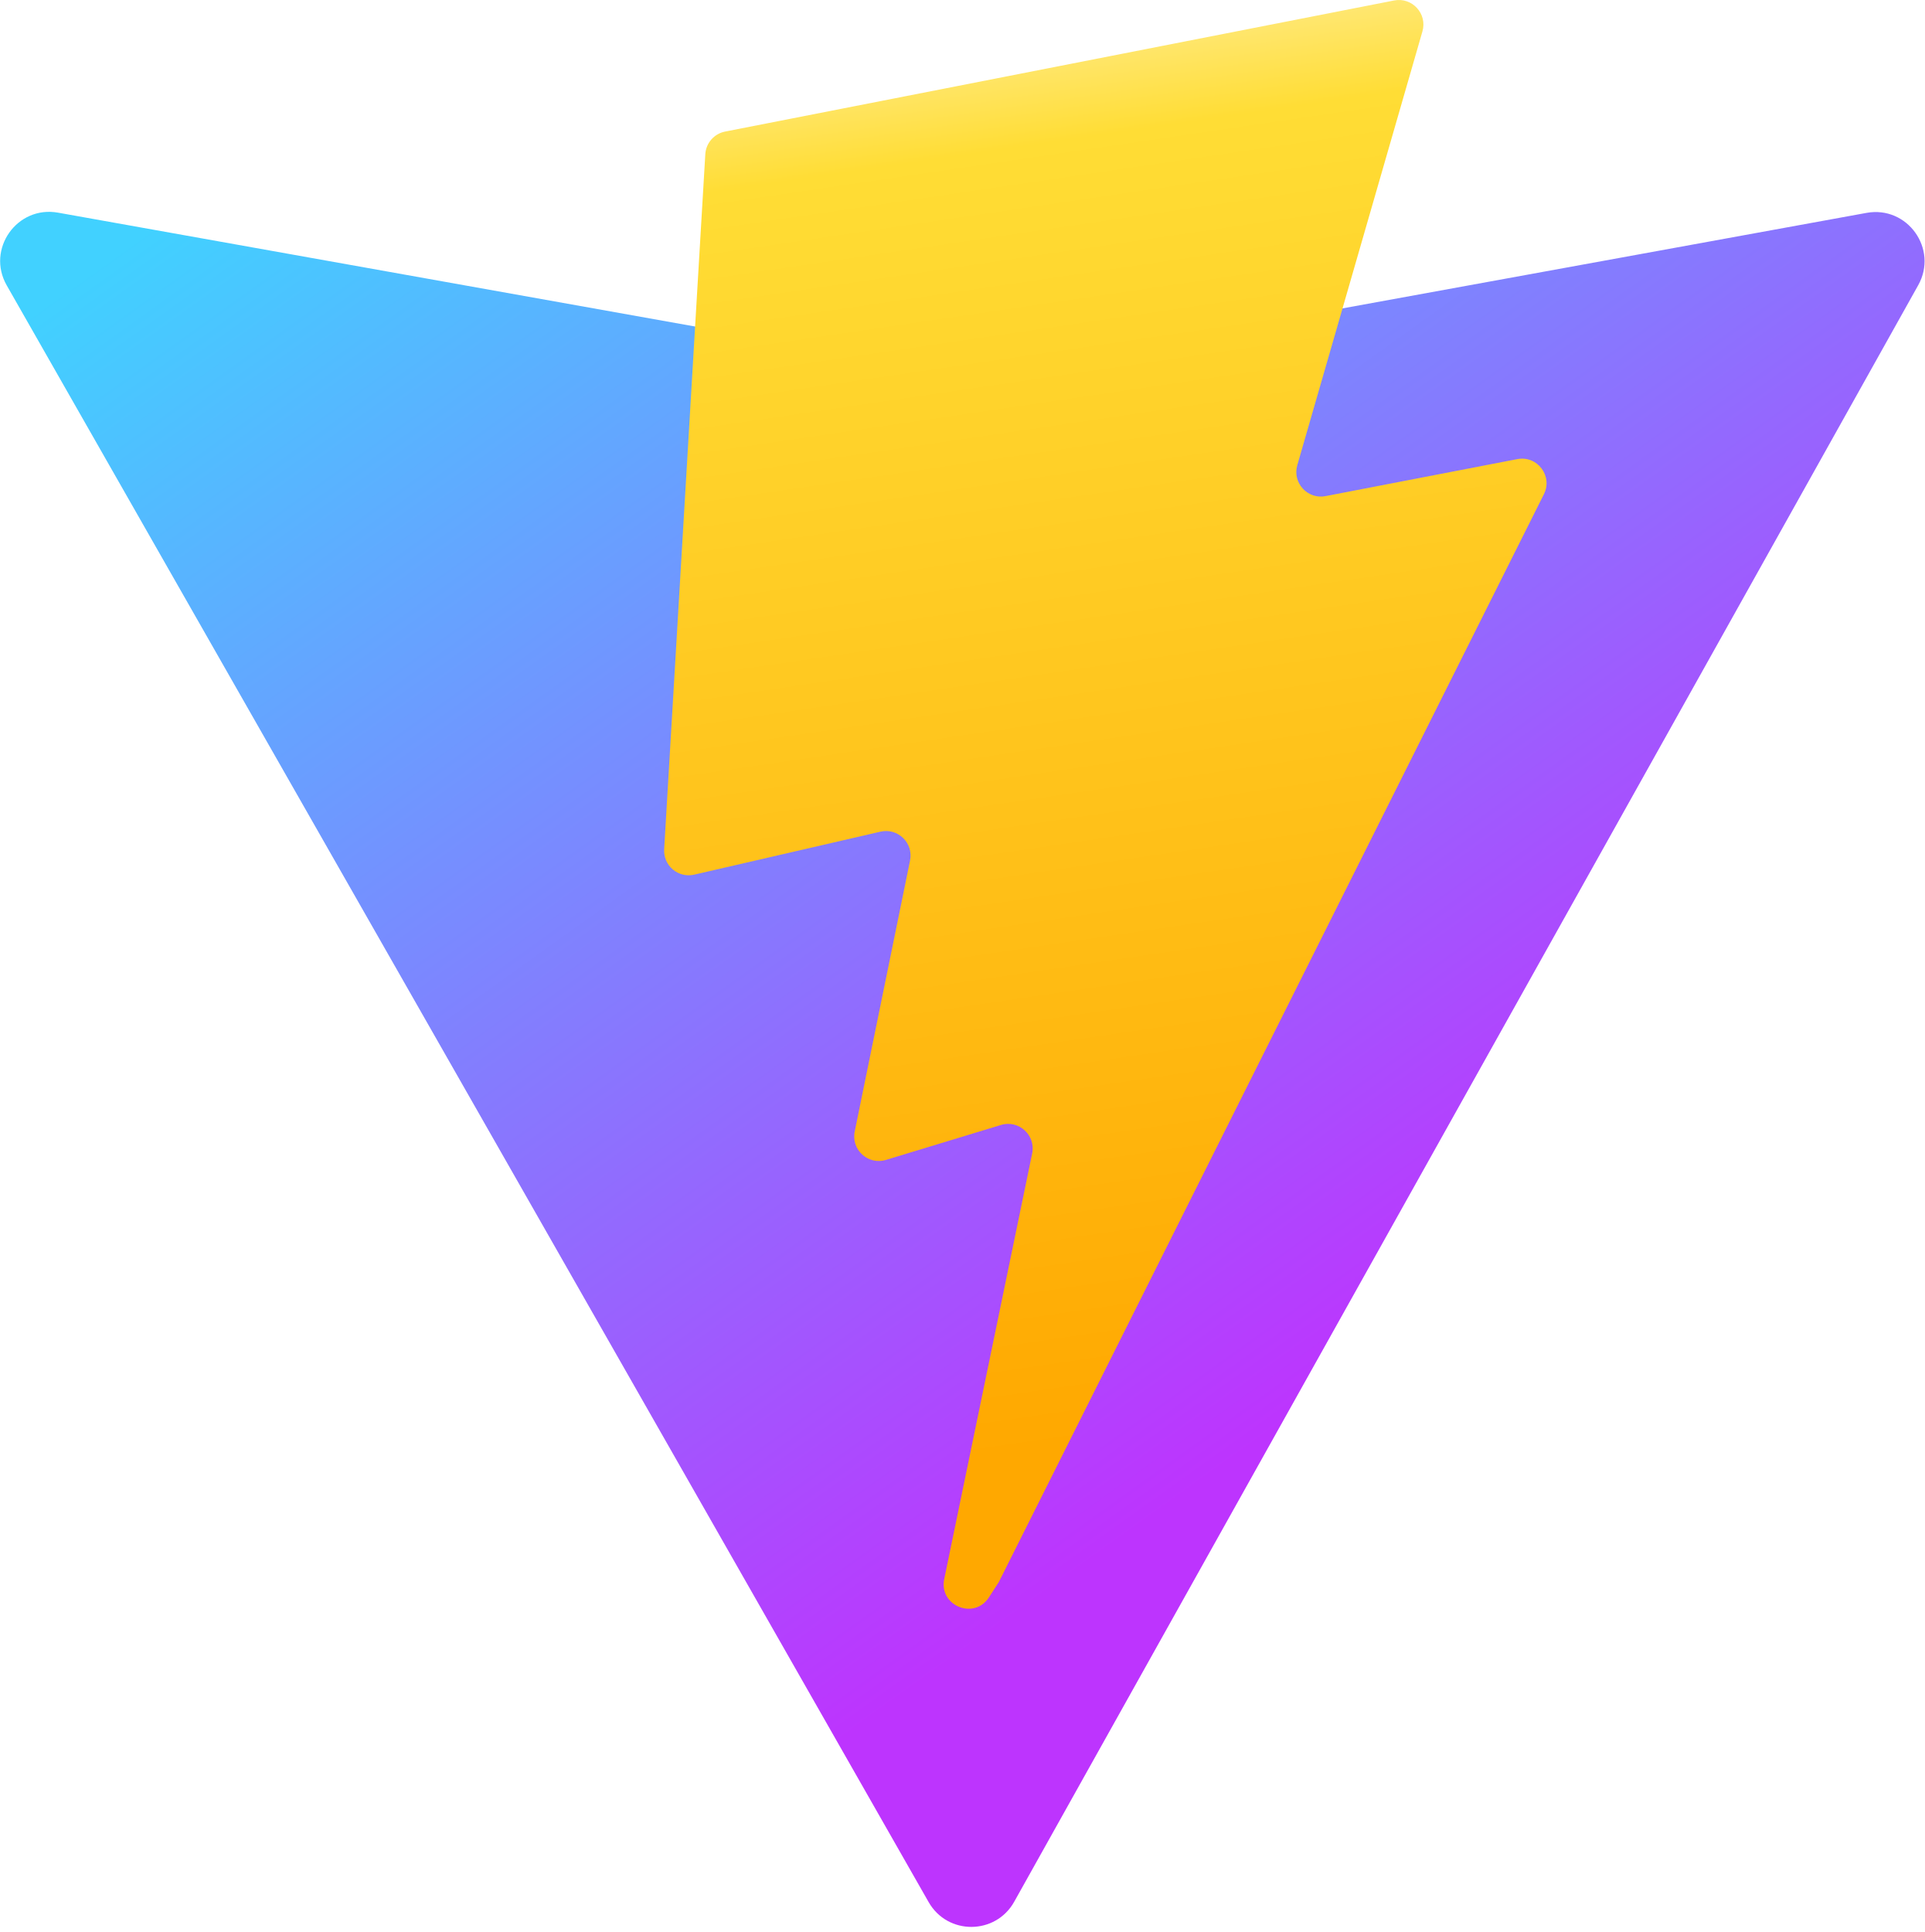
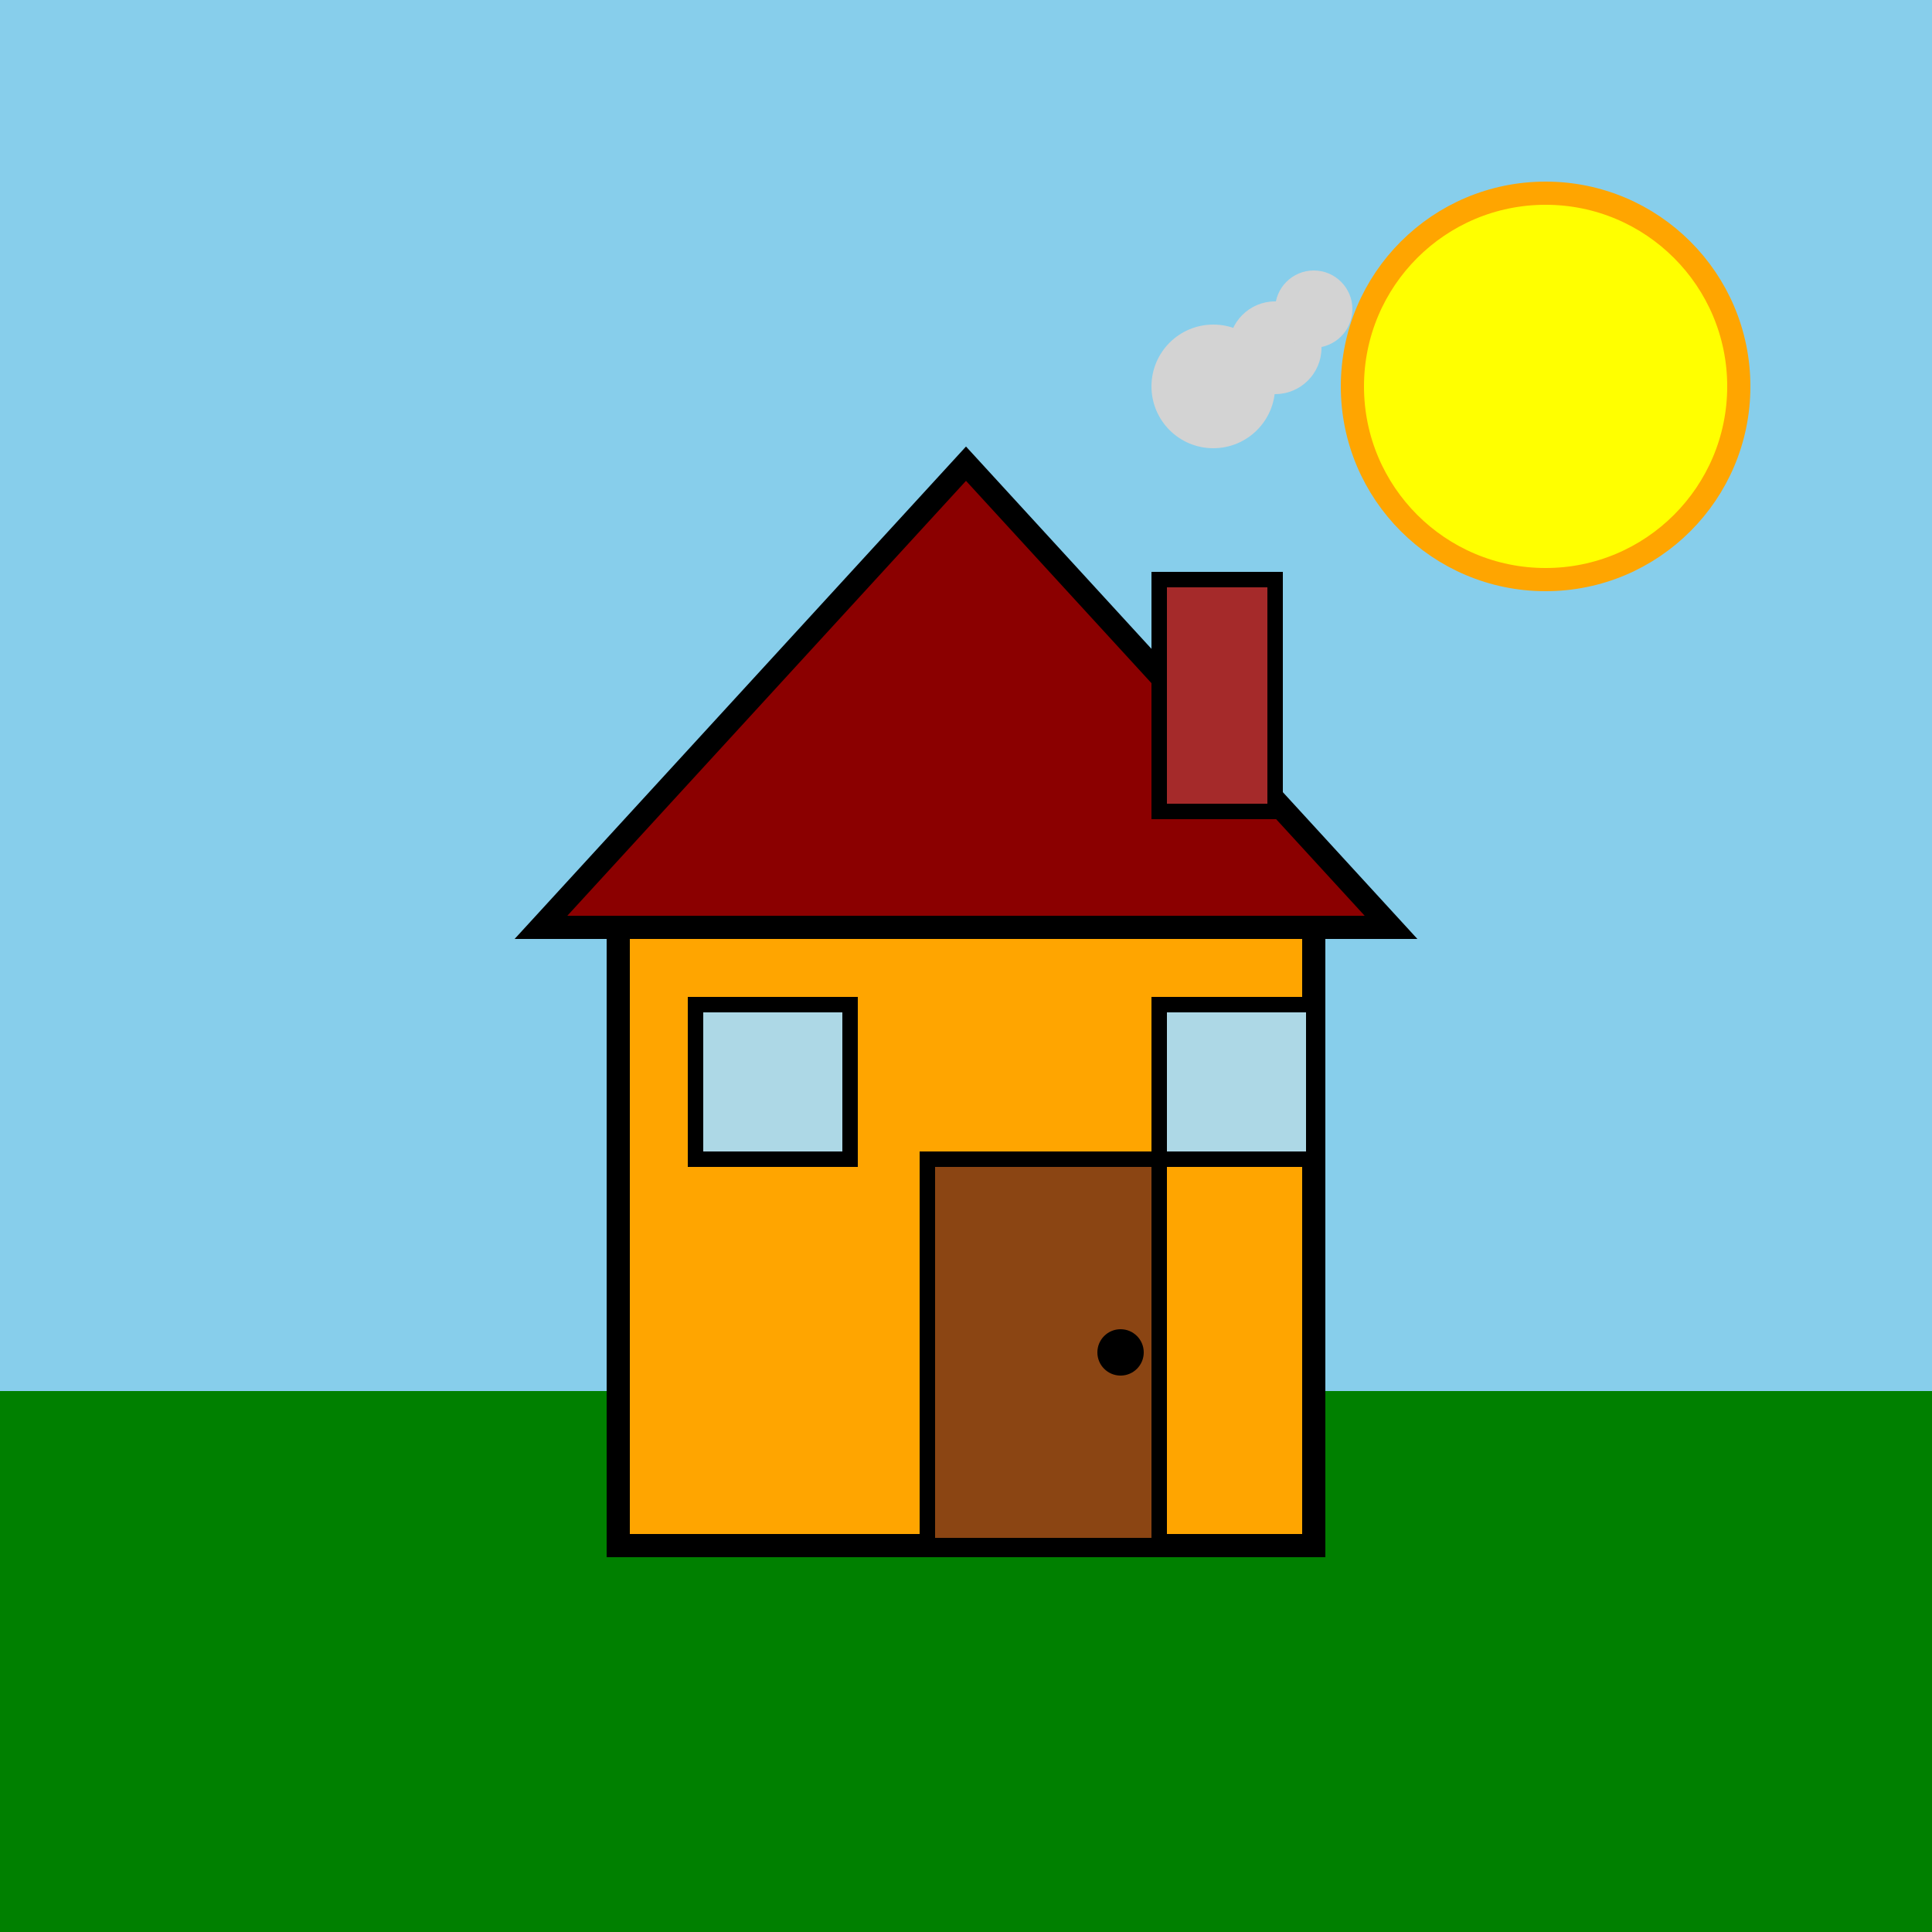
- <svg xmlns="http://www.w3.org/2000/svg" aria-hidden="true" role="img" class="iconify iconify--logos" width="31.88" height="32" preserveAspectRatio="xMidYMid meet" viewBox="0 0 256 257">
-   <defs>
-     <linearGradient id="IconifyId1813088fe1fbc01fb466" x1="-.828%" x2="57.636%" y1="7.652%" y2="78.411%">
-       <stop offset="0%" stop-color="#41D1FF" />
-       <stop offset="100%" stop-color="#BD34FE" />
-     </linearGradient>
-     <linearGradient id="IconifyId1813088fe1fbc01fb467" x1="43.376%" x2="50.316%" y1="2.242%" y2="89.03%">
-       <stop offset="0%" stop-color="#FFEA83" />
-       <stop offset="8.333%" stop-color="#FFDD35" />
-       <stop offset="100%" stop-color="#FFA800" />
-     </linearGradient>
-   </defs>
-   <path fill="url(#IconifyId1813088fe1fbc01fb466)" d="M255.153 37.938L134.897 252.976c-2.483 4.44-8.862 4.466-11.382.048L.875 37.958c-2.746-4.814 1.371-10.646 6.827-9.67l120.385 21.517a6.537 6.537 0 0 0 2.322-.004l117.867-21.483c5.438-.991 9.574 4.796 6.877 9.62Z" />
-   <path fill="url(#IconifyId1813088fe1fbc01fb467)" d="M185.432.063L96.44 17.501a3.268 3.268 0 0 0-2.634 3.014l-5.474 92.456a3.268 3.268 0 0 0 3.997 3.378l24.777-5.718c2.318-.535 4.413 1.507 3.936 3.838l-7.361 36.047c-.495 2.426 1.782 4.5 4.151 3.78l15.304-4.649c2.372-.72 4.652 1.36 4.15 3.788l-11.698 56.621c-.732 3.542 3.979 5.473 5.943 2.437l1.313-2.028l72.516-144.72c1.215-2.423-.88-5.186-3.54-4.672l-25.505 4.922c-2.396.462-4.435-1.77-3.759-4.114l16.646-57.705c.677-2.35-1.37-4.583-3.769-4.113Z" />
+ <svg xmlns="http://www.w3.org/2000/svg" width="250" height="250" viewBox="0 0 250 250">
+   <rect width="100%" height="100%" fill="#87CEEB" />
+   <circle cx="200" cy="50" r="25" fill="yellow" stroke="orange" stroke-width="3" />
+   <rect x="0" y="180" width="250" height="70" fill="green" />
+   <polygon points="70,120 125,60 180,120" fill="#8B0000" stroke="black" stroke-width="3" />
+   <rect x="80" y="120" width="90" height="80" fill="#FFA500" stroke="black" stroke-width="3" />
+   <rect x="120" y="150" width="30" height="50" fill="saddlebrown" stroke="black" stroke-width="2" />
+   <circle cx="145" cy="175" r="3" fill="black" />
+   <rect x="90" y="130" width="20" height="20" fill="lightblue" stroke="black" stroke-width="2" />
+   <rect x="150" y="130" width="20" height="20" fill="lightblue" stroke="black" stroke-width="2" />
+   <rect x="150" y="75" width="15" height="30" fill="brown" stroke="black" stroke-width="2" />
+   <circle cx="157" cy="50" r="8" fill="lightgray" />
+   <circle cx="165" cy="45" r="6" fill="lightgray" />
+   <circle cx="170" cy="40" r="5" fill="lightgray" />
</svg>
